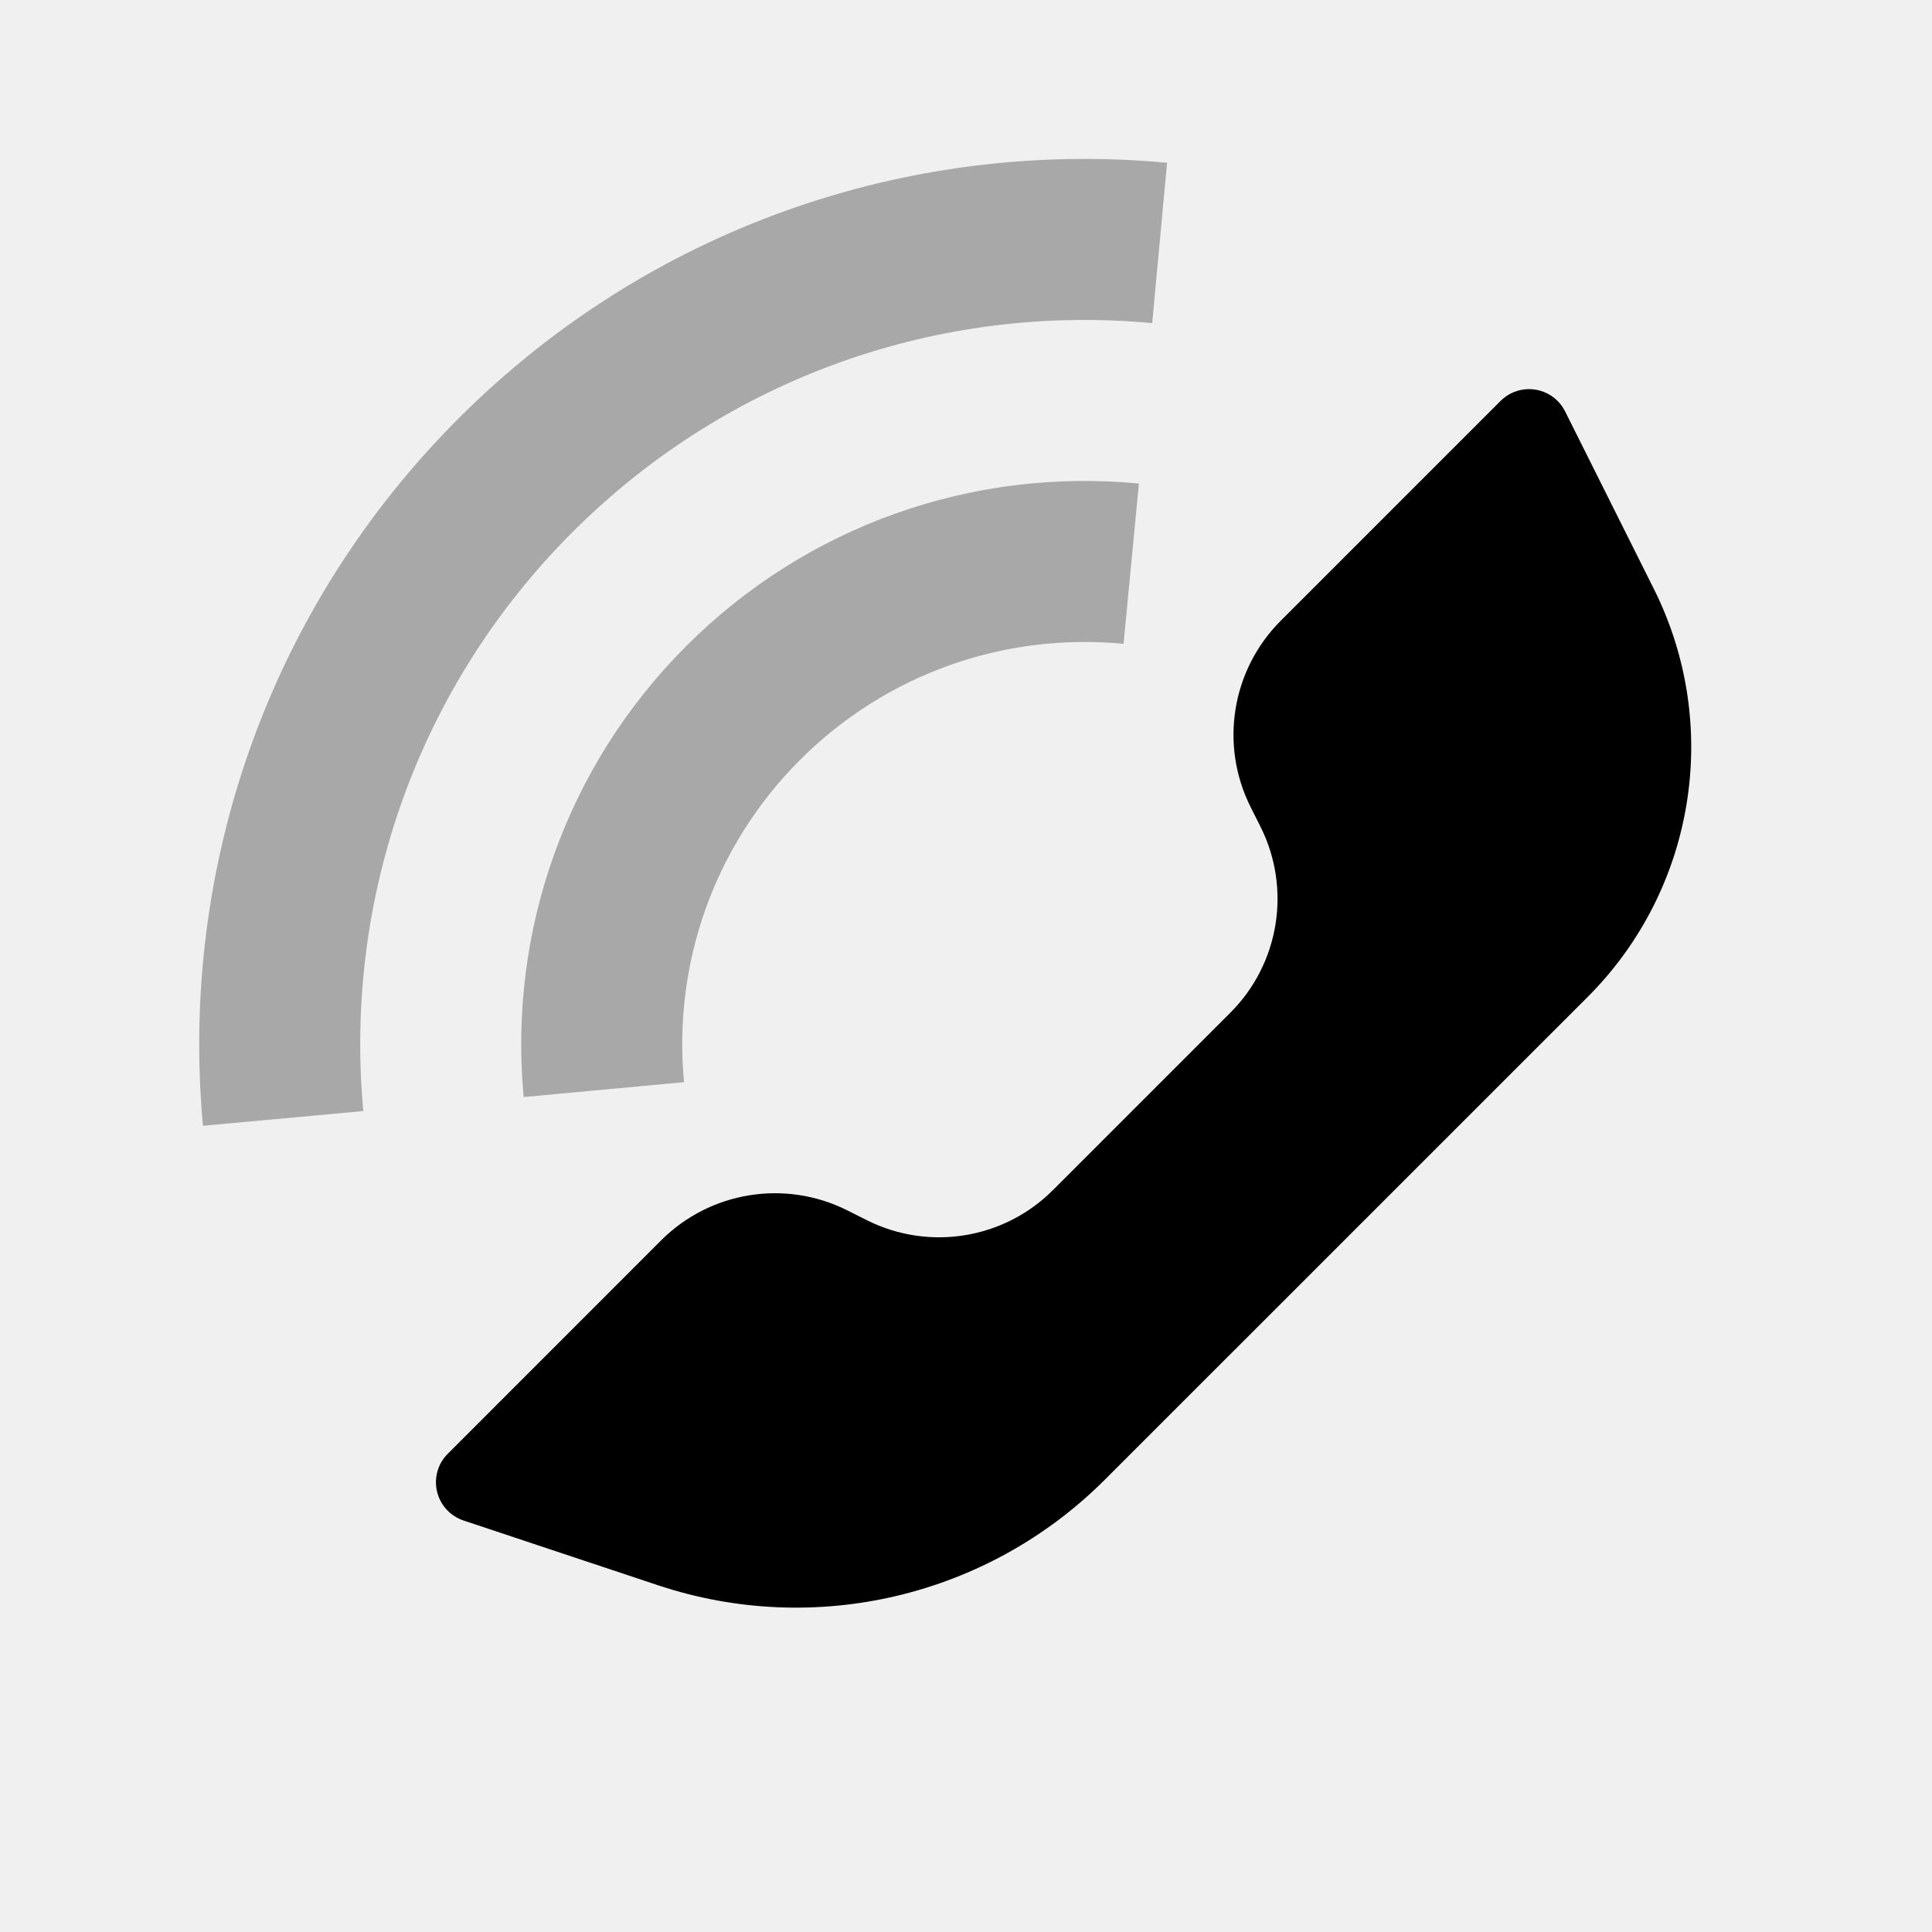
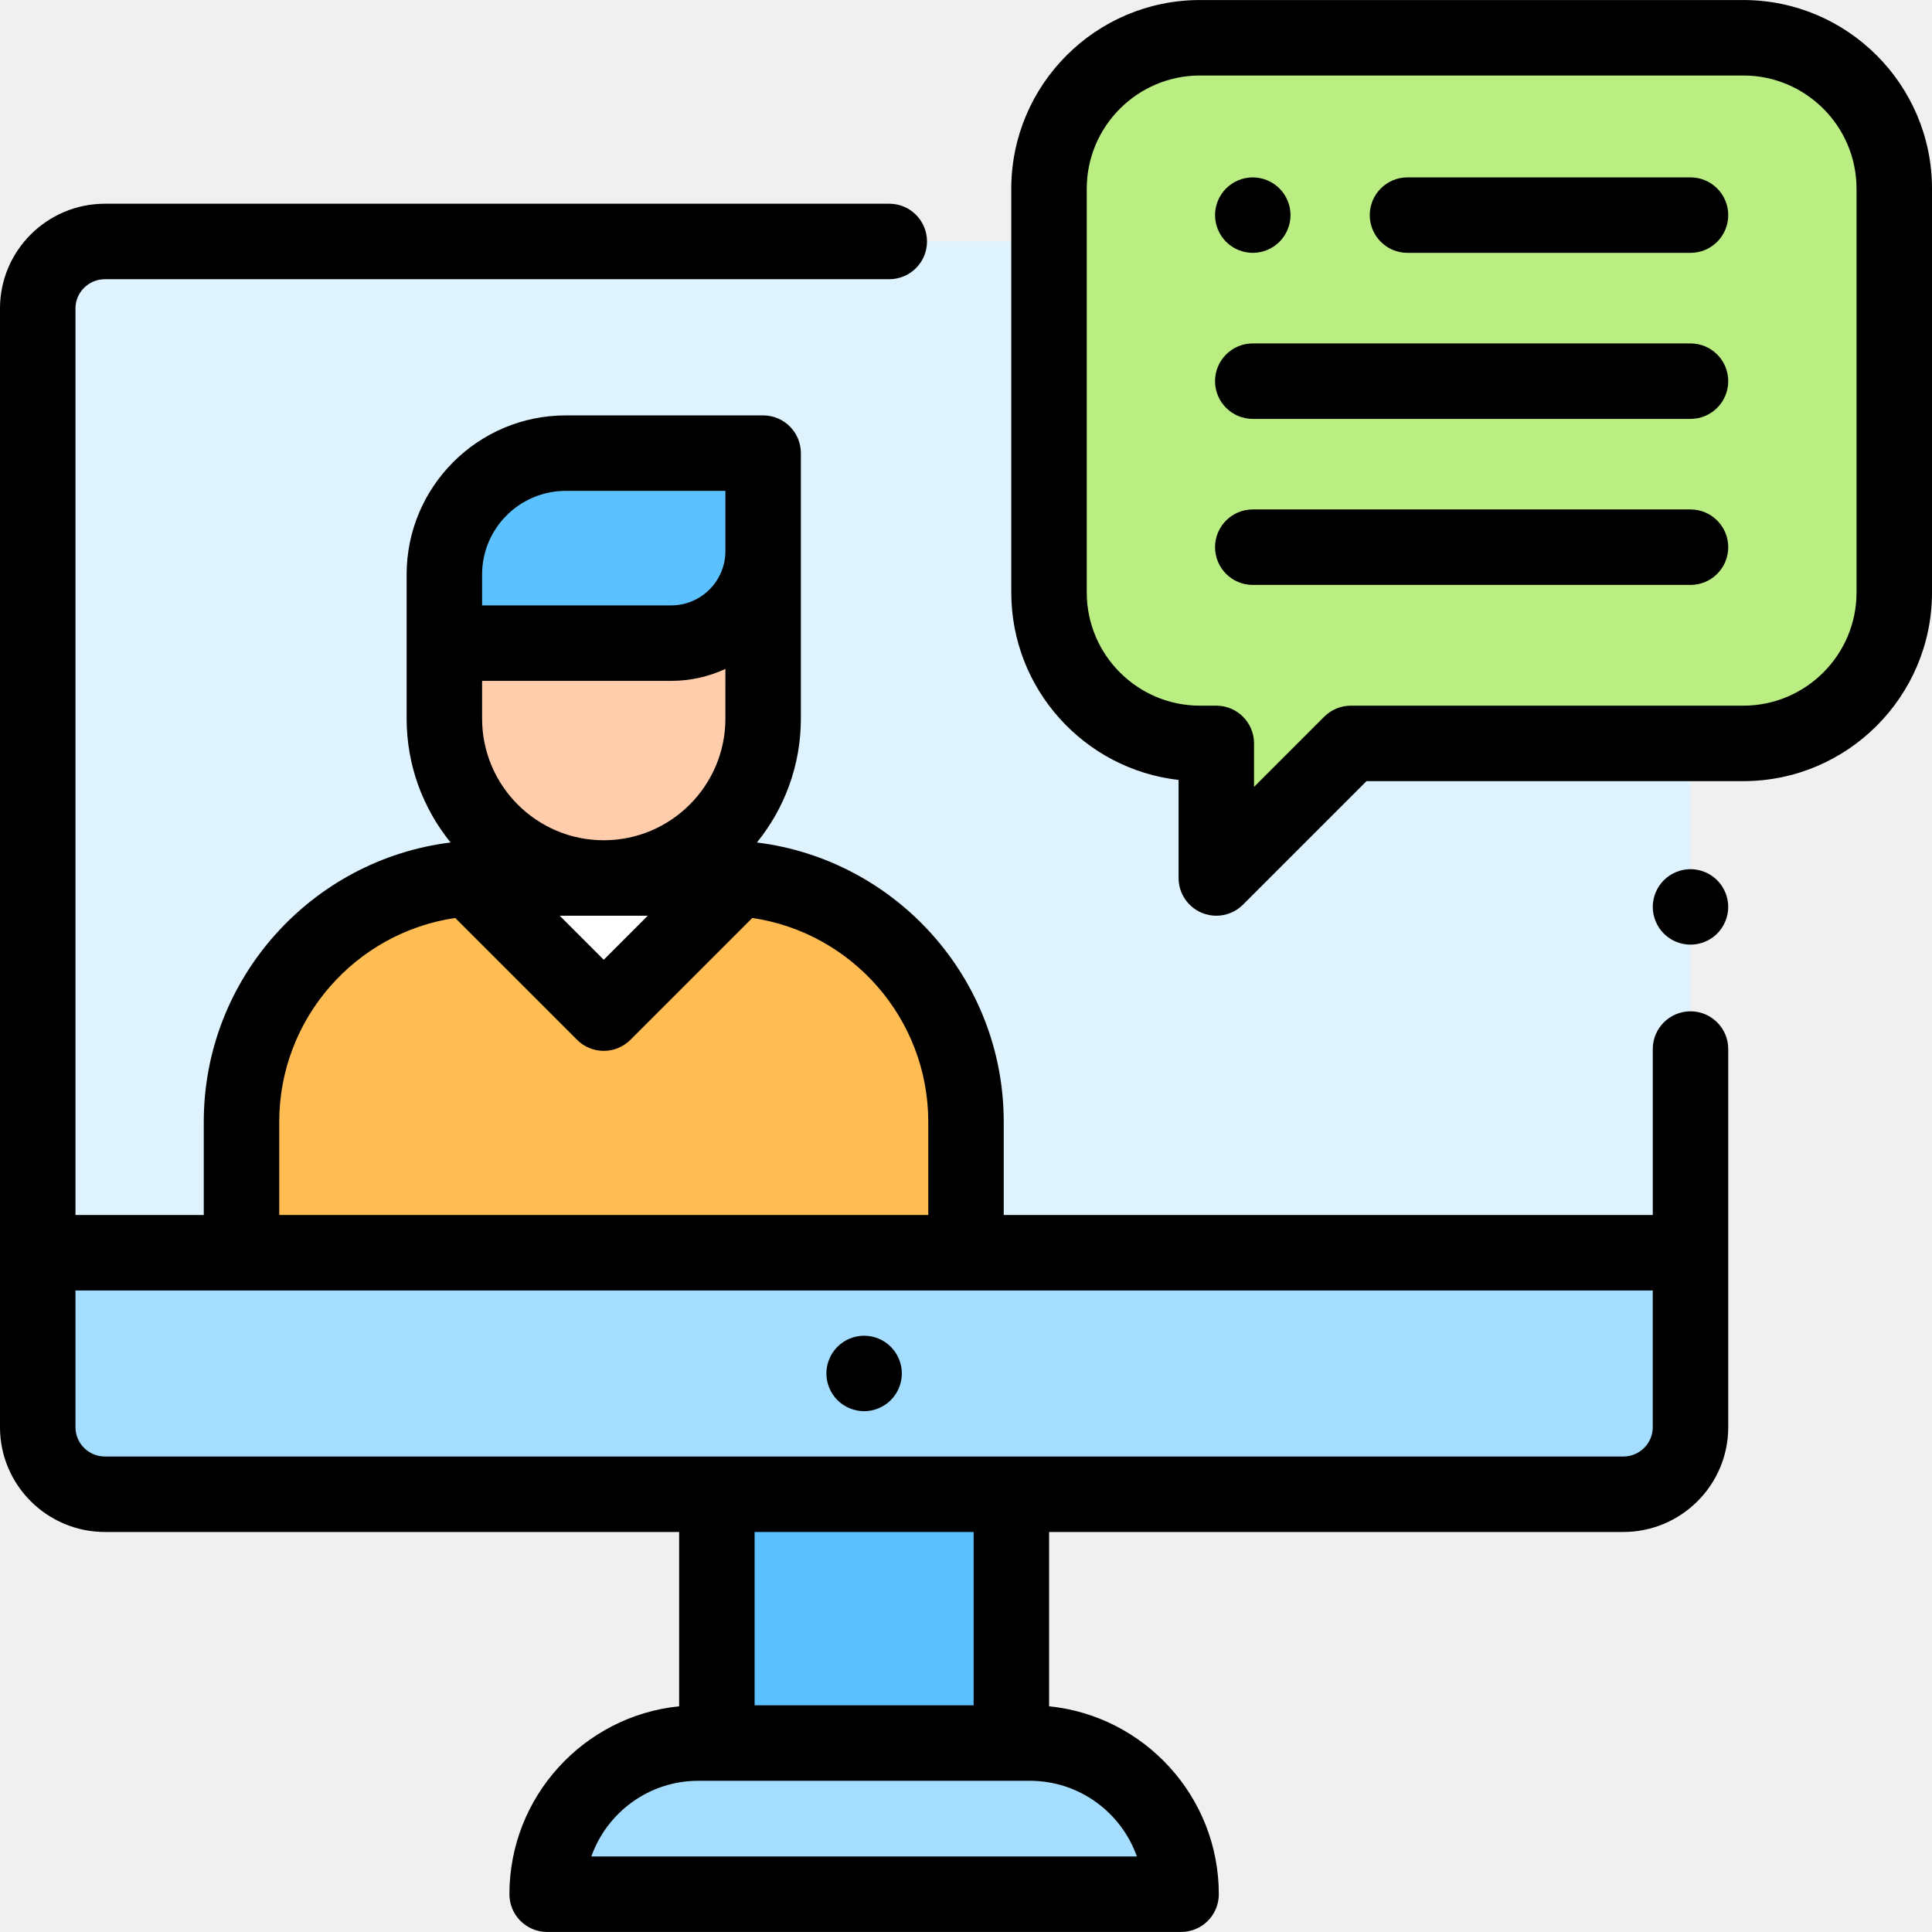
- <svg xmlns="http://www.w3.org/2000/svg" viewBox="0 0 24 24">
-   <g stroke="none" stroke-width="1" fill-rule="evenodd">
-     <rect opacity="0" x="0" y="0" width="24" height="24" />
-     <path d="M13.08,14.784 L15.284,12.58 C15.893,11.971 16.044,11.041 15.659,10.271 L15.534,10.022 C15.149,9.252 15.3,8.322 15.908,7.713 L18.641,4.98 C18.836,4.785 19.153,4.785 19.348,4.98 C19.386,5.018 19.418,5.062 19.442,5.11 L20.546,7.318 C21.39,9.007 21.059,11.047 19.724,12.383 L13.725,18.381 C12.272,19.835 10.122,20.342 8.172,19.692 L5.757,18.888 C5.495,18.8 5.354,18.517 5.441,18.255 C5.465,18.181 5.507,18.115 5.562,18.06 L8.213,15.408 C8.822,14.8 9.752,14.649 10.522,15.034 L10.771,15.159 C11.541,15.544 12.471,15.393 13.08,14.784 Z" />
-     <path d="M14.148,6.007 L13.957,7.998 C12.478,7.856 11.01,8.369 9.939,9.439 C8.872,10.506 8.359,11.969 8.497,13.443 L6.505,13.628 C6.313,11.568 7.033,9.517 8.525,8.025 C10.022,6.528 12.081,5.808 14.148,6.007 Z M14.498,2.022 L14.313,4.014 C11.662,3.767 9.03,4.692 7.111,6.611 C5.194,8.527 4.27,11.155 4.513,13.802 L2.521,13.985 C2.225,10.752 3.356,7.538 5.697,5.197 C8.041,2.852 11.261,1.721 14.498,2.022 Z" fill-rule="nonzero" opacity="0.3" />
-   </g>
+ <svg xmlns="http://www.w3.org/2000/svg" version="1.1" id="Capa_1" x="0px" y="0px" viewBox="0 0 512 512" style="enable-background:new 0 0 512 512;" xml:space="preserve">
+   <path style="fill:#A5DDFF;" d="M312.999,501.99L312.999,501.99h-168l0,0c0-22.126,17.937-40.062,40.062-40.062h87.875  C295.062,461.927,312.999,479.864,312.999,501.99z" />
+   <rect x="189.98" y="396.94" style="fill:#5CC1FF;" width="78.04" height="64.986" />
+   <path style="fill:#DFF3FF;" d="M385.32,63.99h44.875c9.833,0,17.805,7.949,17.805,17.754v296.492  c0,9.805-7.972,17.754-17.805,17.754H27.805c-9.833,0-17.805-7.949-17.805-17.754V81.744c0-9.805,7.972-17.754,17.805-17.754h47.182  C74.987,63.99,385.32,63.99,385.32,63.99z" />
+   <rect x="10" y="331.99" style="fill:#A5DDFF;" width="438" height="64" />
+   <path style="fill:#FFBC53;" d="M191.37,232.677h-62.74c-35.694,0-64.63,28.936-64.63,64.63v34.683h192v-34.683  C256,261.613,227.064,232.677,191.37,232.677z" />
+   <polygon style="fill:#FFFFFF;" points="195.812,232.677 160,268.488 124.188,232.677 " />
+   <path style="fill:#5CC1FF;" d="M149.918,120.087h52.322v25.966c0,13.468-10.918,24.386-24.386,24.386H117.76v-18.194  C117.76,134.485,132.157,120.087,149.918,120.087z" />
+   <path style="fill:#FFCDAC;" d="M202.24,170.438v19.998c0,23.328-18.912,42.24-42.24,42.24l0,0c-23.329,0-42.24-18.912-42.24-42.24  v-19.998H202.24z" />
+   <path style="fill:#BAEE83;" d="M462,10.01H318c-22.091,0-40,17.909-40,40v107c0,22.091,17.909,40,40,40h4.333v35.667L358,197.01h104  c22.091,0,40-17.909,40-40v-107C502,27.919,484.091,10.01,462,10.01z" />
+   <path d="M229,353.98c-2.63,0-5.21,1.06-7.07,2.93c-1.86,1.86-2.93,4.43-2.93,7.07c0,2.63,1.069,5.21,2.93,7.07  c1.86,1.86,4.44,2.93,7.07,2.93s5.21-1.07,7.069-2.93c1.86-1.86,2.931-4.44,2.931-7.07s-1.07-5.21-2.931-7.07  C234.21,355.04,231.63,353.98,229,353.98z" />
+   <path d="M448,268.01c-5.522,0-10,4.477-10,10v43.979H266v-24.683c0-38.026-28.594-69.478-65.405-74.04  c7.275-8.978,11.646-20.401,11.646-32.831v-70.35c0-5.523-4.478-10-10-10h-52.322c-23.246,0-42.158,18.912-42.158,42.158v38.192  c0,12.429,4.37,23.852,11.646,32.831C82.594,227.829,54,259.281,54,297.307v24.683H20V81.744c0-4.276,3.501-7.754,7.805-7.754  h207.862c5.522,0,10-4.477,10-10s-4.478-10-10-10H27.805C12.474,53.99,0,66.44,0,81.744v296.492  c0,15.304,12.474,27.754,27.805,27.754H179.98v46.194C154.753,454.739,135,476.101,135,501.99c0,5.523,4.478,10,10,10h168  c5.522,0,10-4.477,10-10c0-25.888-19.753-47.25-44.979-49.806V405.99h152.175c15.331,0,27.805-12.45,27.805-27.754V278.01  C458,272.488,453.522,268.01,448,268.01z M192.24,190.437c0,17.777-14.463,32.24-32.24,32.24s-32.24-14.463-32.24-32.24v-9.999  h50.095c5.135,0,10.006-1.139,14.386-3.166L192.24,190.437L192.24,190.437z M171.669,242.677L160,254.346l-11.669-11.669  L171.669,242.677L171.669,242.677z M127.76,152.245c0-12.218,9.94-22.158,22.158-22.158h42.322v15.966  c0,7.932-6.453,14.385-14.386,14.385H127.76V152.245z M74,297.307c0-27.407,20.29-50.159,46.636-54.04l32.292,32.292  c1.953,1.953,4.512,2.929,7.071,2.929s5.118-0.976,7.071-2.929l32.292-32.292C225.71,247.148,246,269.9,246,297.307v24.683H74  V297.307z M301.289,491.99h-144.58c4.13-11.676,15.279-20.063,28.353-20.063h4.918h78.041h4.916  C286.01,471.927,297.159,480.313,301.289,491.99z M258.021,451.927H199.98V405.99h58.041V451.927z M430.195,385.99H27.805  c-4.304,0-7.805-3.479-7.805-7.754V341.99h418v36.246C438,382.511,434.499,385.99,430.195,385.99z" />
+   <path d="M448,230.34c-2.63,0-5.21,1.07-7.07,2.93c-1.86,1.87-2.93,4.44-2.93,7.07c0,2.64,1.069,5.21,2.93,7.07  c1.86,1.87,4.44,2.93,7.07,2.93s5.21-1.06,7.069-2.93c1.86-1.86,2.931-4.43,2.931-7.07c0-2.63-1.07-5.21-2.931-7.07  C453.21,231.41,450.63,230.34,448,230.34z" />
+   <path d="M448,47.01h-75c-5.522,0-10,4.477-10,10s4.478,10,10,10h75c5.522,0,10-4.477,10-10S453.522,47.01,448,47.01z" />
+   <path d="M332,67.01c2.63,0,5.21-1.07,7.069-2.93c1.86-1.86,2.931-4.44,2.931-7.07s-1.07-5.21-2.931-7.07  c-1.859-1.86-4.439-2.93-7.069-2.93s-5.21,1.07-7.07,2.93c-1.86,1.86-2.93,4.44-2.93,7.07s1.069,5.21,2.93,7.07  C326.791,65.94,329.37,67.01,332,67.01z" />
+   <path d="M448,91.01H332c-5.522,0-10,4.477-10,10s4.478,10,10,10h116c5.522,0,10-4.477,10-10S453.522,91.01,448,91.01z" />
+   <path d="M448,135.01H332c-5.522,0-10,4.477-10,10s4.478,10,10,10h116c5.522,0,10-4.477,10-10S453.522,135.01,448,135.01z" />
+   <path d="M462,0.01H318c-27.57,0-50,22.43-50,50v107c0,25.655,19.42,46.859,44.333,49.681v25.985c0,4.044,2.437,7.691,6.173,9.239  c1.237,0.513,2.537,0.762,3.825,0.762c2.603,0,5.16-1.017,7.073-2.929l32.737-32.738H462c27.57,0,50-22.43,50-50v-107  C512,22.44,489.57,0.01,462,0.01z M492,157.01c0,16.542-13.458,30-30,30H358c-2.652,0-5.195,1.054-7.071,2.929l-18.596,18.596  V197.01c0-5.523-4.478-10-10-10H318c-16.542,0-30-13.458-30-30v-107c0-16.542,13.458-30,30-30h144c16.542,0,30,13.458,30,30V157.01z  " />
+   <g>
+ </g>
+   <g>
+ </g>
+   <g>
+ </g>
+   <g>
+ </g>
+   <g>
+ </g>
+   <g>
+ </g>
+   <g>
+ </g>
+   <g>
+ </g>
+   <g>
+ </g>
+   <g>
+ </g>
+   <g>
+ </g>
+   <g>
+ </g>
+   <g>
+ </g>
+   <g>
+ </g>
+   <g>
+ </g>
</svg>
